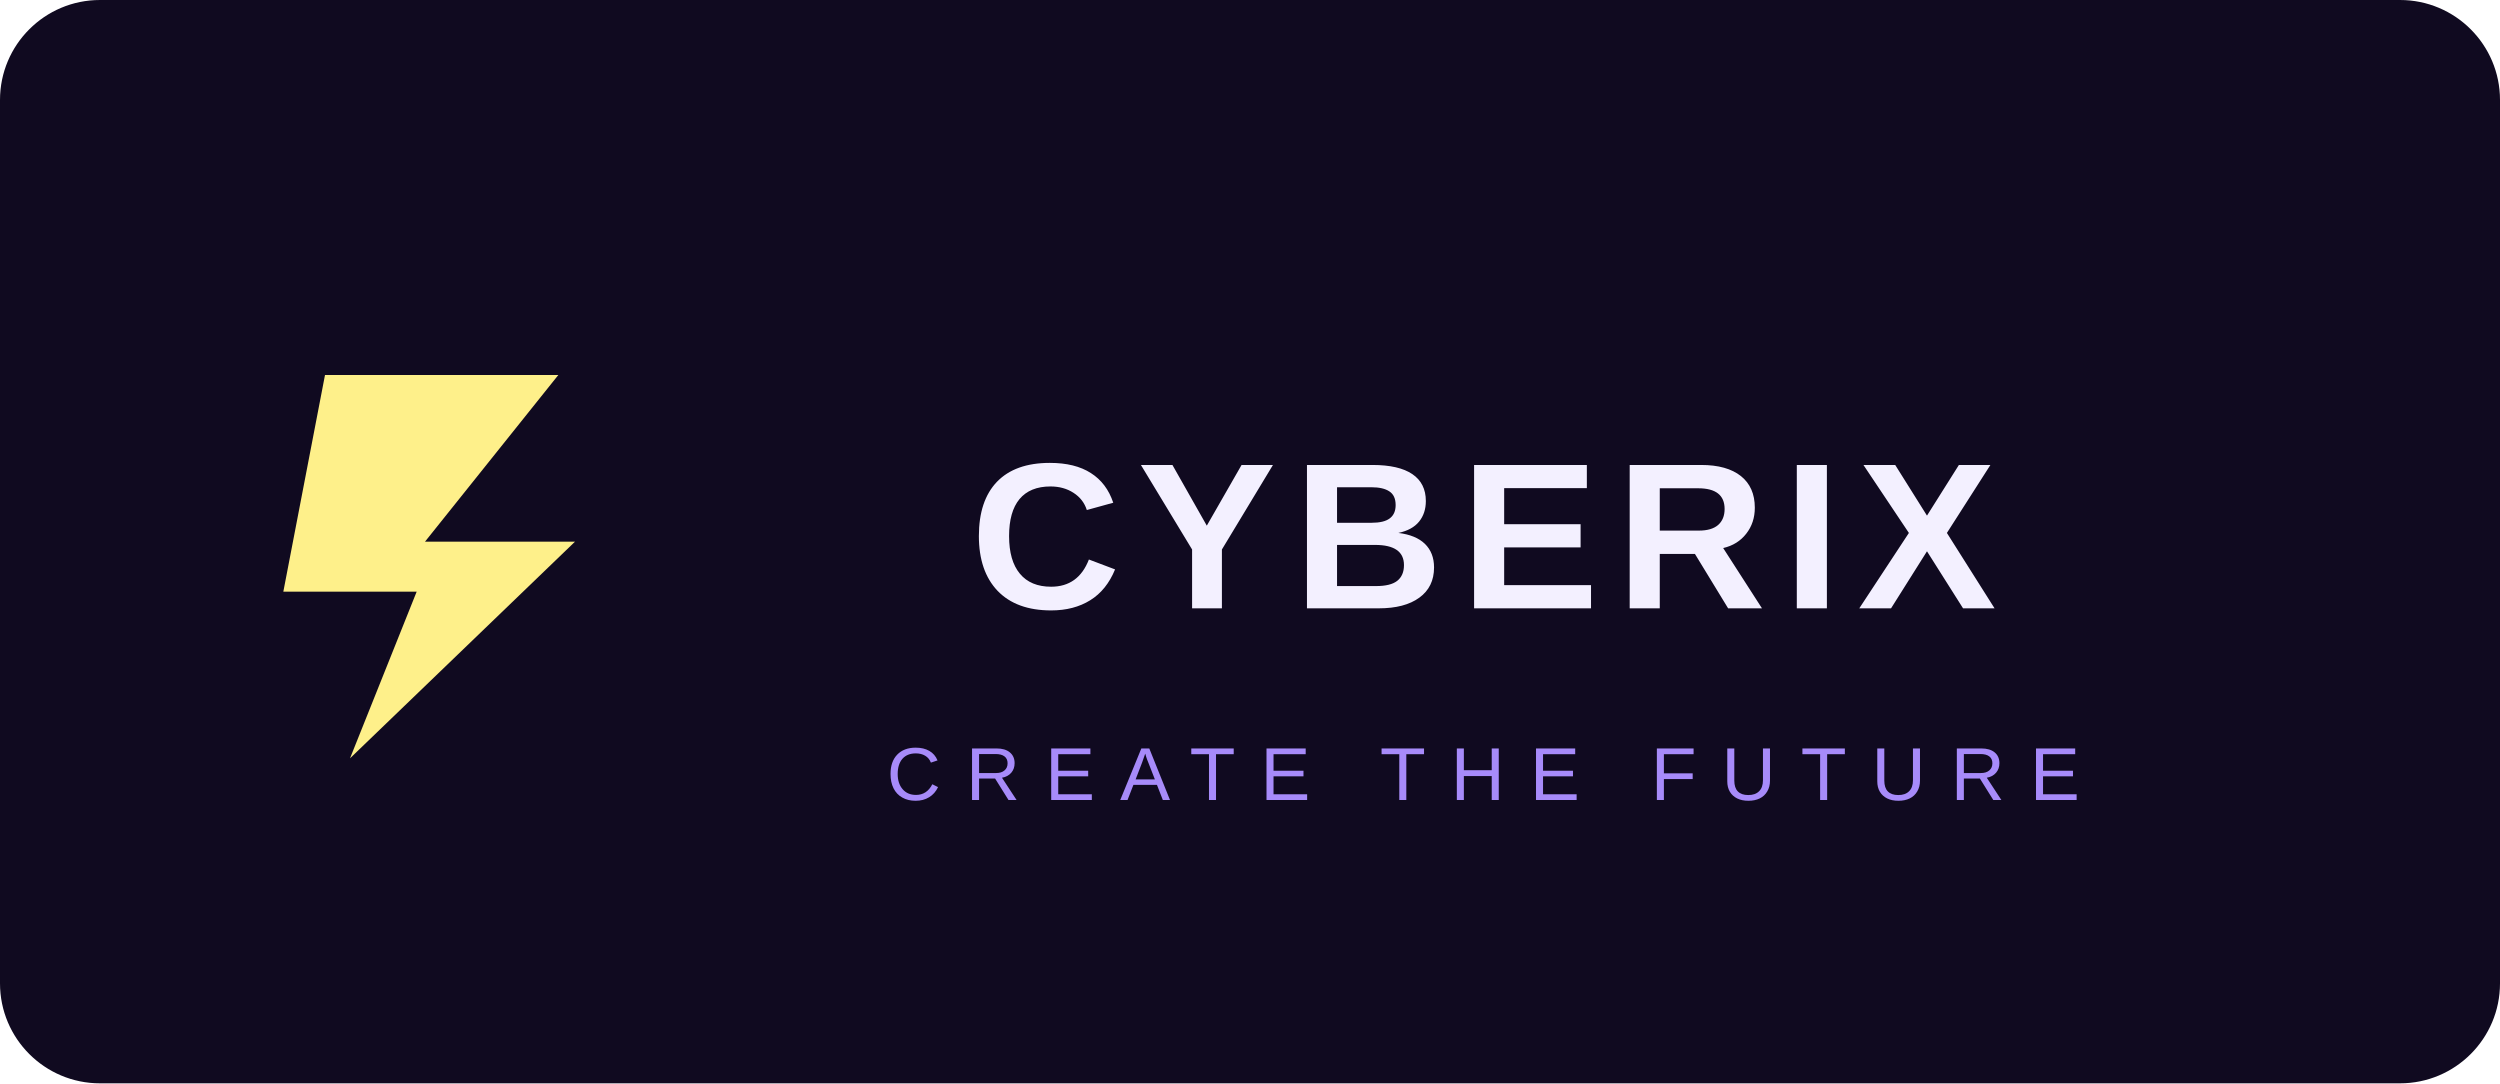
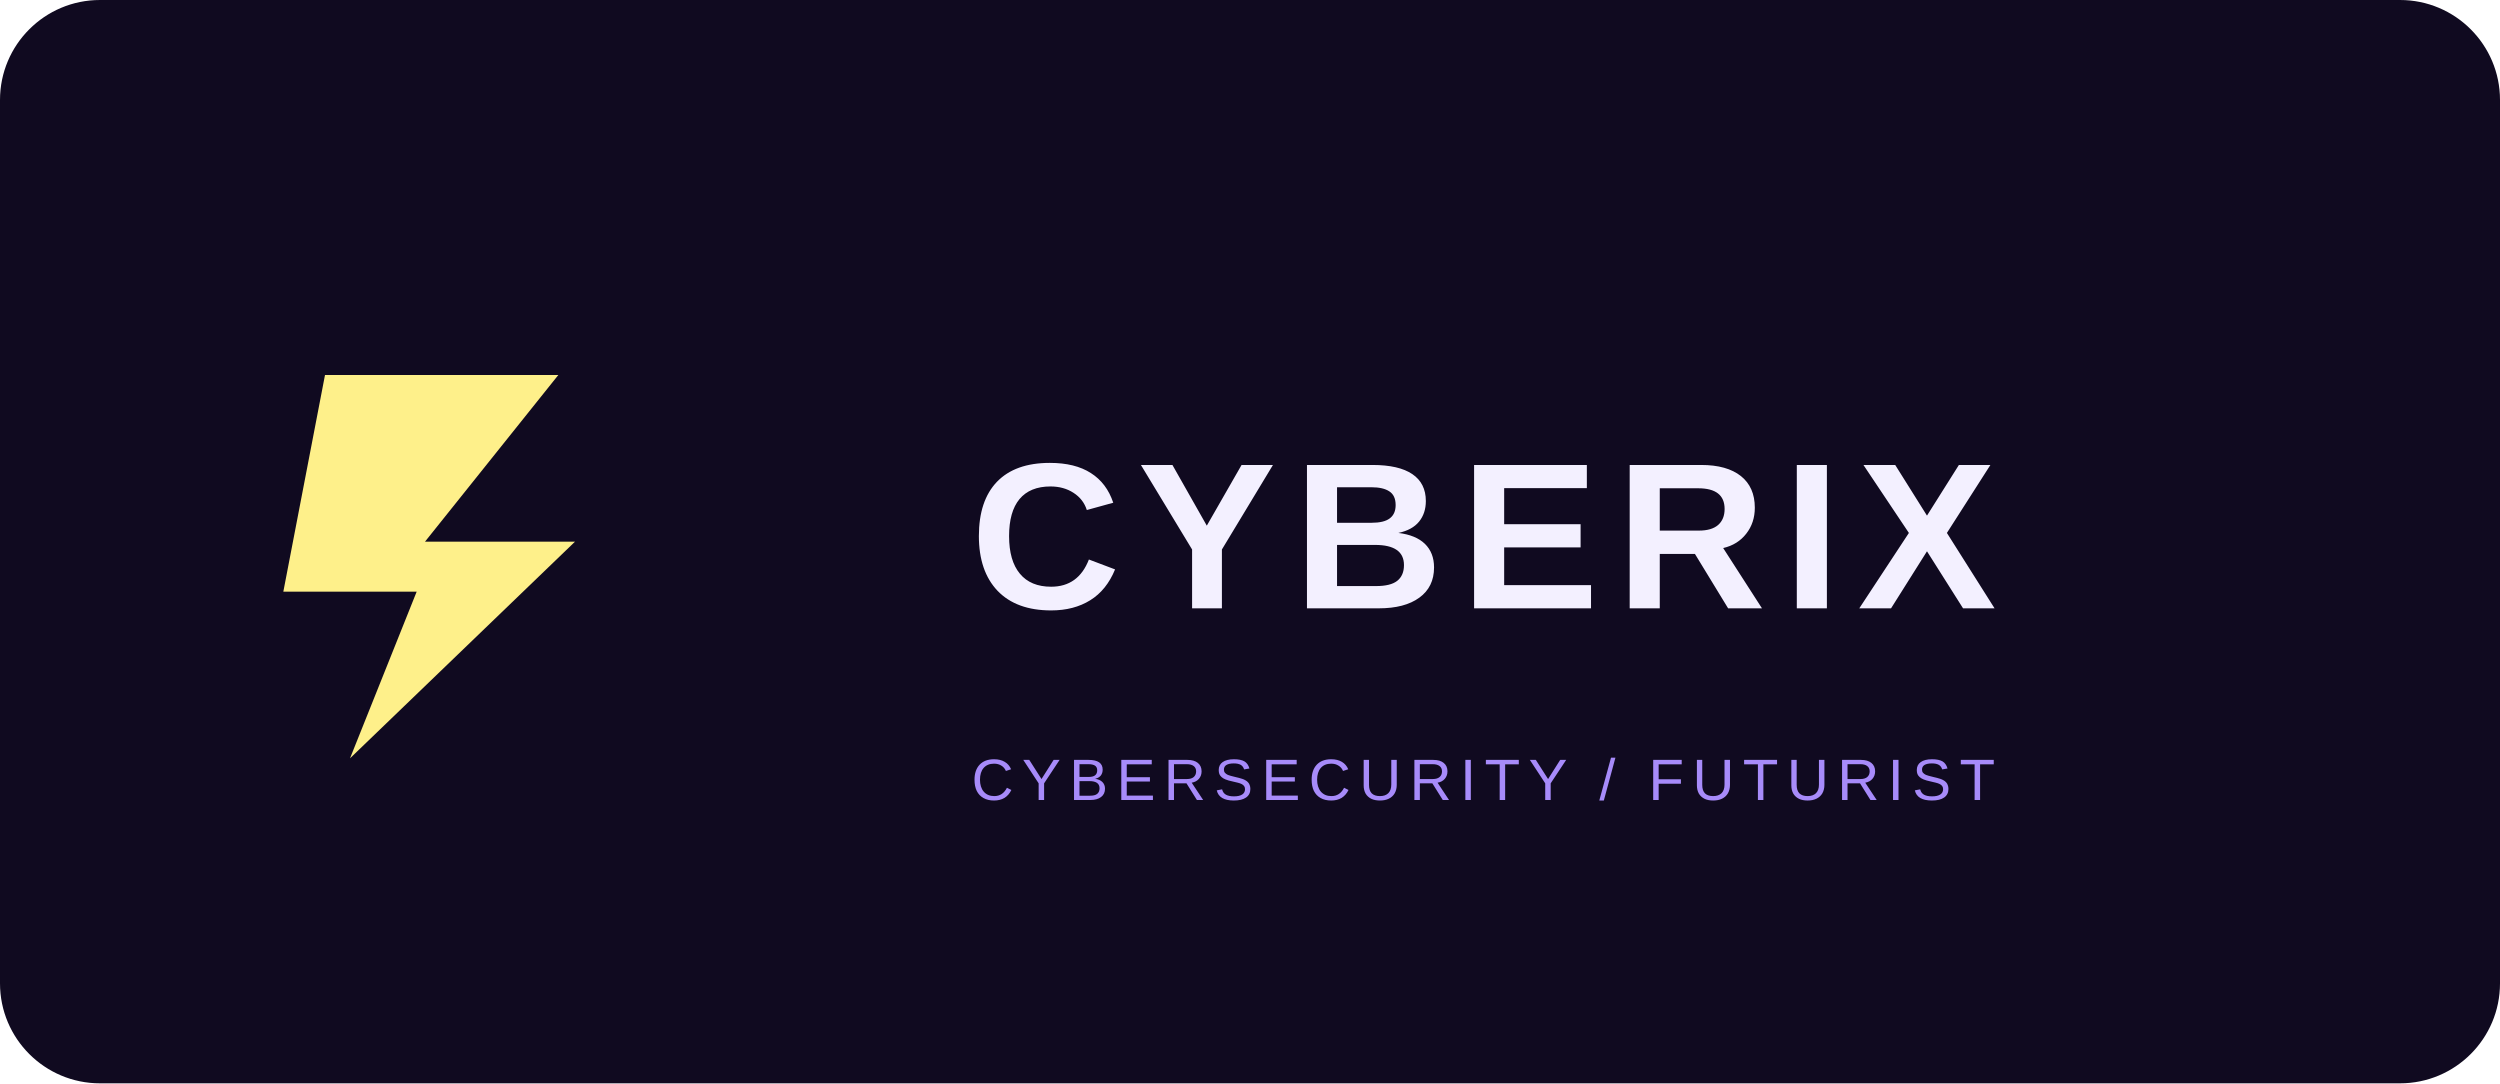
<svg xmlns="http://www.w3.org/2000/svg" width="300" height="130" viewBox="0 0 300 130">
  <rect width="300" height="130" rx="12" fill="#100a20" />
  <path d="M39 45h28l-16 20h18L42 91l8-20H34z" fill="#fef08a" />
  <text x="178" y="73" text-anchor="middle" fill="#f3f0ff" font-family="Arial,sans-serif" font-size="25" font-weight="700" letter-spacing="2">CYBERIX</text>
-   <text x="178" y="96" text-anchor="middle" fill="#a78bfa" font-family="Arial,sans-serif" font-size="9" letter-spacing="3">CREATE THE FUTURE</text>
+   <text x="178" y="96" text-anchor="middle" fill="#a78bfa" font-family="Arial,sans-serif" font-size="7" letter-spacing="1">CYBERSECURITY / FUTURIST</text>
</svg>
